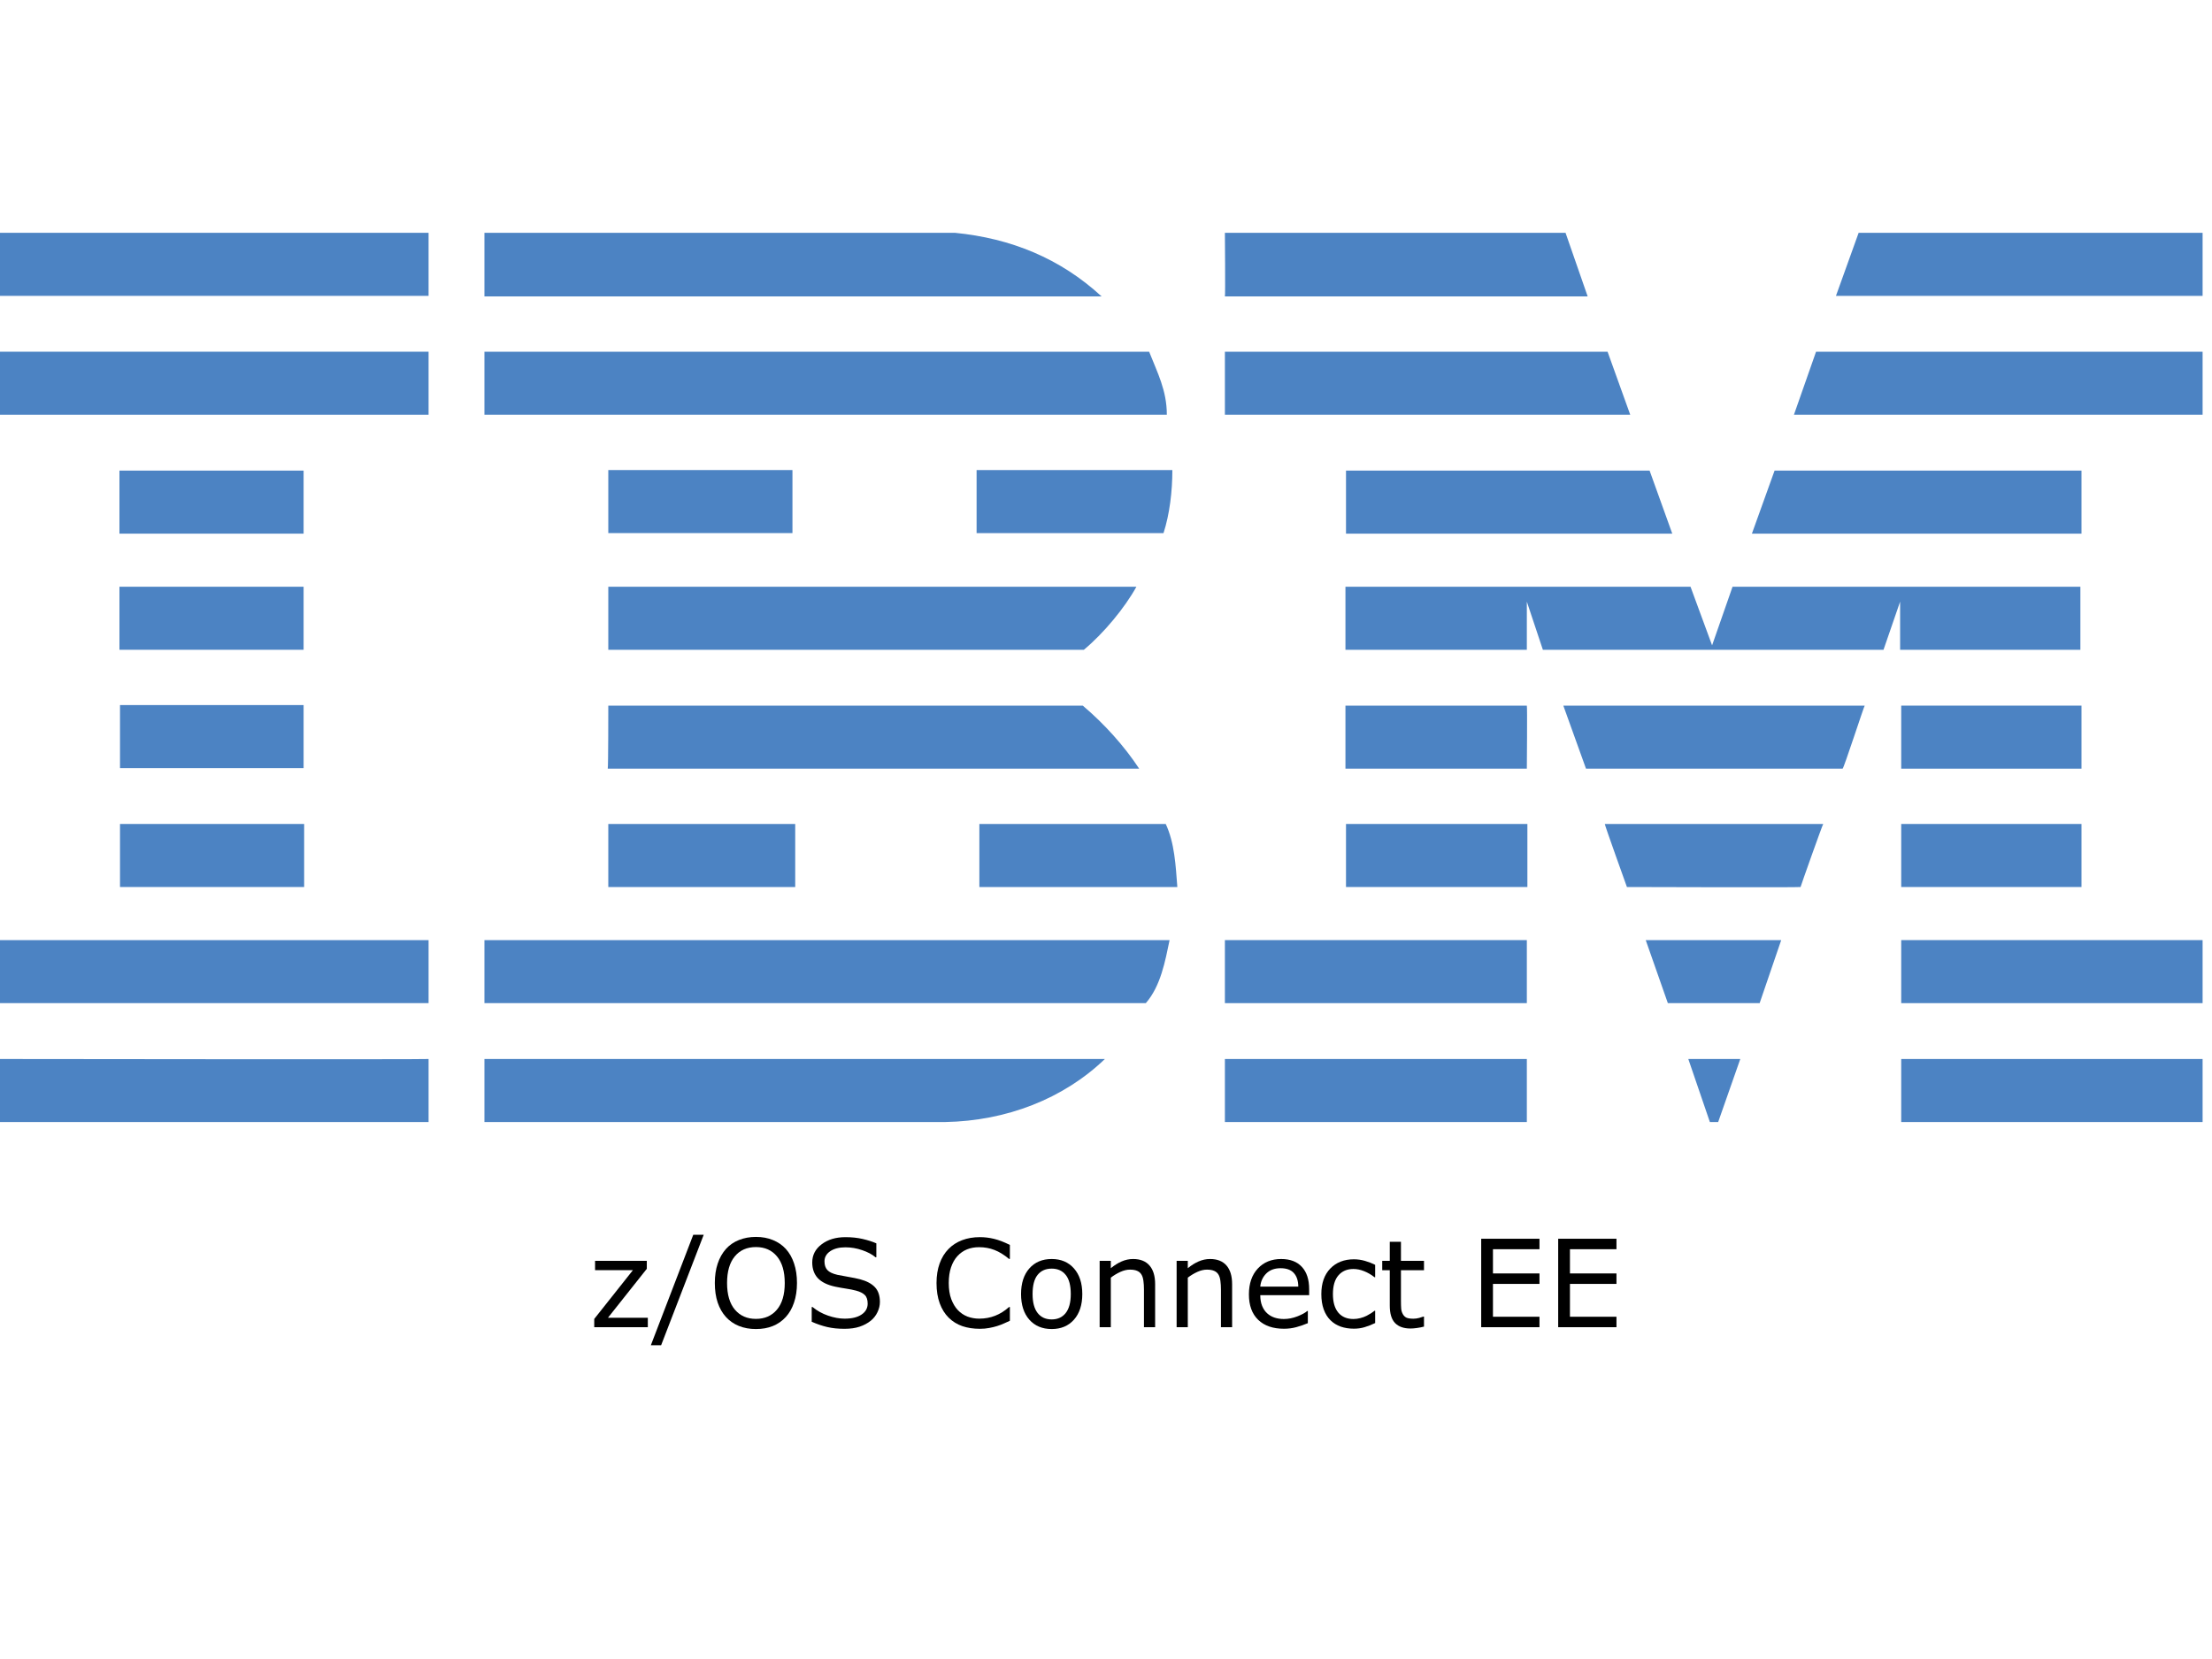
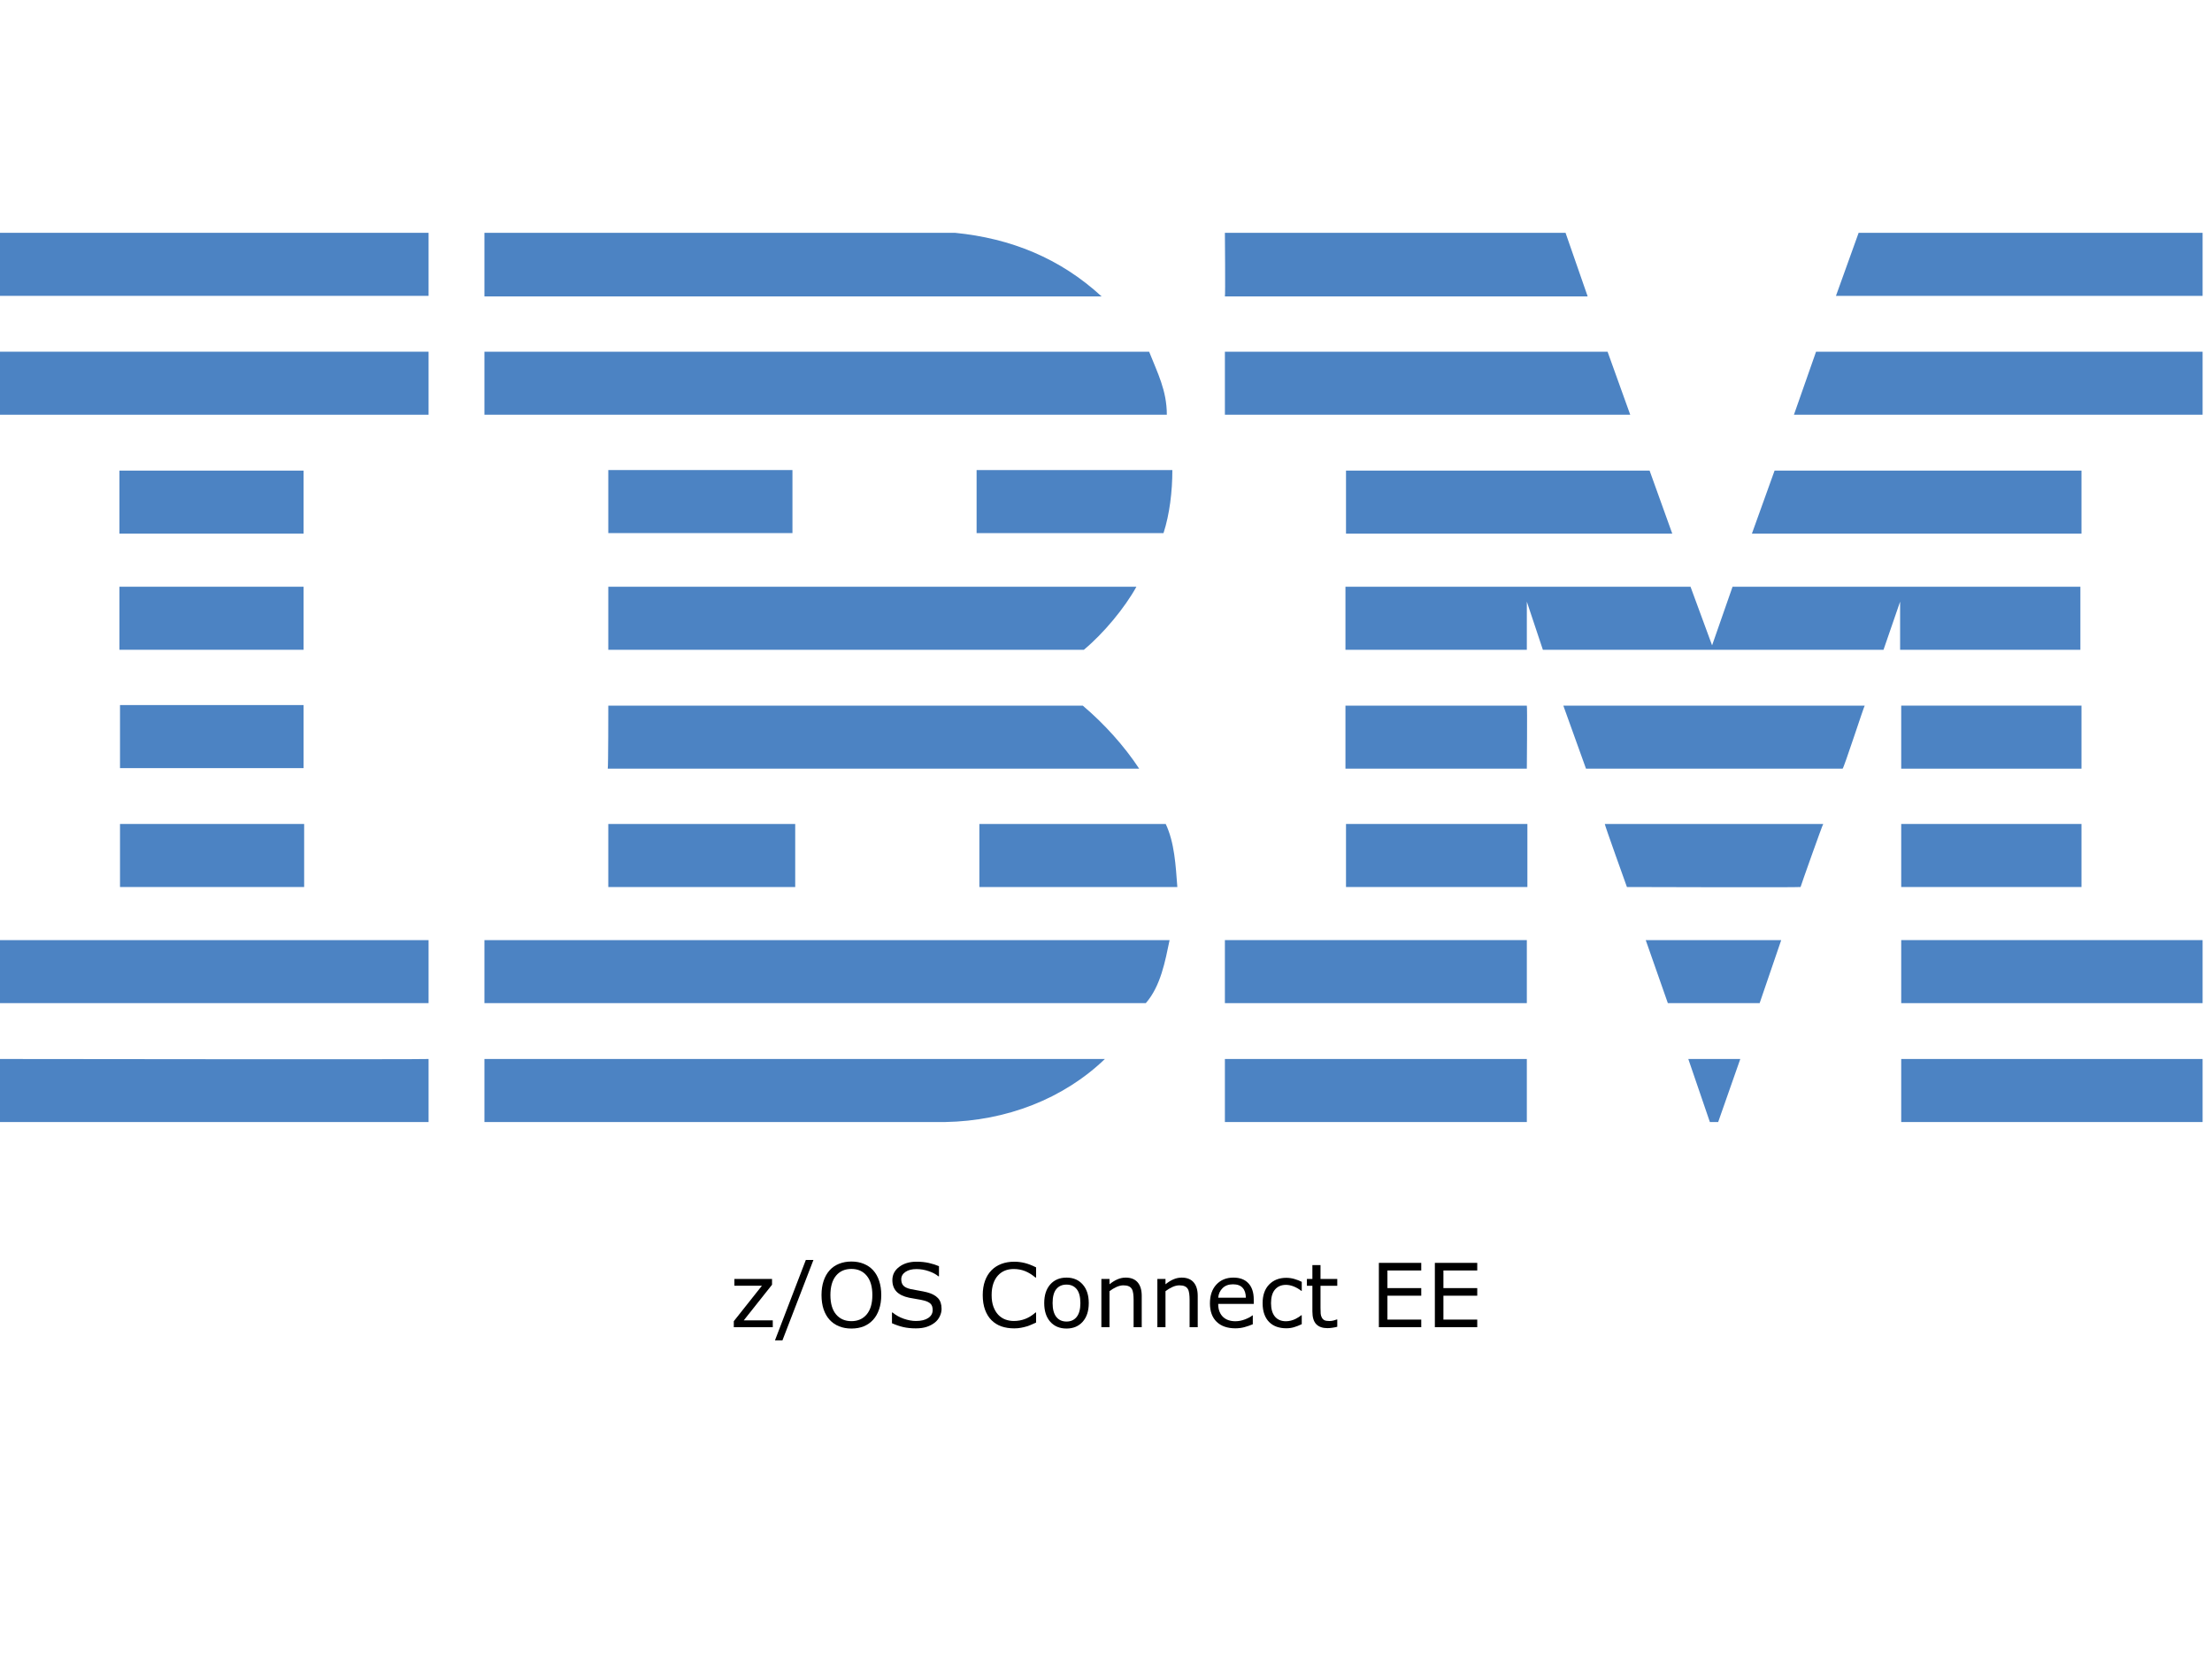
<svg xmlns="http://www.w3.org/2000/svg" id="Layer_1" x="0px" y="0px" viewBox="0 0 400 300" style="enable-background:new 0 0 400 245;" xml:space="preserve" version="1.1">
  <defs id="defs137" />
  <style type="text/css" id="style2"> .st0{fill:#4C83C3;} </style>
  <g id="g130">
    <path id="polygon4" class="st0" style="fill:#4c83c3" d="m 336.1,42.1 h 62.2 V 53.5 H 332 Z" />
    <path class="st0" d="m 221.5,42.1 h 61.6 l 4,11.5 c 0,0 -65.6,0 -65.6,0 0.1,-0.1 0,-11.5 0,-11.5 z" id="path6" />
    <path class="st0" d="m 172.7,42.1 c 10.1,1 19,4.6 26.5,11.5 0,0 -111.6,0 -111.6,0 0,0 0,-11.5 0,-11.5 z" id="path8" />
    <g id="g14">
      <path id="rect10" class="st0" style="fill:#4c83c3" d="m 0,42.1 h 77.5 v 11.4 H 0 Z" />
      <path class="st0" d="M 38.8,47.8" id="path12" />
    </g>
    <path class="st0" d="m 398.3,75 h -73.9 c 0,0 4,-11.4 4,-11.4 h 69.9 z" id="path16" />
    <path id="polygon18" class="st0" style="fill:#4c83c3" d="m 221.5,63.6 h 69.2 l 4.1,11.4 h -73.3 z" />
    <path class="st0" d="m 207.8,63.6 c 1.5,3.8 3.2,7 3.2,11.4 H 87.6 V 63.6 Z" id="path20" />
    <g id="g26">
      <path id="rect22" class="st0" style="fill:#4c83c3" d="m 0,63.6 h 77.5 v 11.4 H 0 Z" />
      <path class="st0" d="M 38.8,69.3" id="path24" />
    </g>
    <path id="polygon28" class="st0" style="fill:#4c83c3" d="m 376.4,85.1 v 11.4 h -59.6 l 4.1,-11.4 z" />
    <path id="polygon30" class="st0" style="fill:#4c83c3" d="M 243.4,96.5 V 85.1 h 54.9 l 4.1,11.4 z" />
    <path class="st0" d="m 212,85 c 0,3.9 -0.5,8 -1.6,11.4 H 176.6 V 85 Z" id="path32" />
    <g id="g38">
      <path id="rect34" class="st0" style="fill:#4c83c3" d="m 21.6,85.1 h 33.3 v 11.4 H 21.6 Z" />
      <path class="st0" d="M 38.3,90.8" id="path36" />
    </g>
    <g id="g44">
      <path id="rect40" class="st0" style="fill:#4c83c3" d="m 110,85 h 33.3 V 96.4 H 110 Z" />
      <path class="st0" d="M 126.6,90.8" id="path42" />
    </g>
    <path class="st0" d="m 276.1,108.8 c 0,0 0,8.7 0,8.7 h -32.8 v -11.4 h 62.4 l 3.9,10.6 c 0,0 3.7,-10.6 3.7,-10.6 h 62.9 v 11.4 h -32.6 c 0,0 0,-8.7 0,-8.7 l -3,8.7 H 279 Z" id="path46" />
    <path class="st0" d="m 110,106.1 h 95.5 v 0 c -2.1,3.8 -5.9,8.4 -9.5,11.4 0,0 -86,0 -86,0 0,0 0,-11.4 0,-11.4 z" id="path48" />
    <g id="g54">
      <path id="rect50" class="st0" style="fill:#4c83c3" d="m 21.6,106.1 h 33.3 v 11.4 H 21.6 Z" />
      <path class="st0" d="M 38.3,111.8" id="path52" />
    </g>
    <g id="g60">
      <path id="rect56" class="st0" style="fill:#4c83c3" d="m 343.8,127.6 h 32.6 V 139 h -32.6 z" />
      <path class="st0" d="M 360.1,133.3" id="path58" />
    </g>
    <path class="st0" d="M 276.1,127.6 H 243.3 V 139 c 0,0 32.8,0 32.8,0 0,-0.1 0.1,-11.4 0,-11.4 z" id="path62" />
    <path class="st0" d="m 337.2,127.6 c -0.1,0 -3.8,11.4 -4,11.4 h -46.4 c 0,0 -4.1,-11.4 -4.1,-11.4 z" id="path64" />
    <path class="st0" d="m 110,127.6 h 85.8 c 3.9,3.3 7.5,7.3 10.2,11.4 0.2,0 -96.1,0 -96.1,0 0.1,-0.1 0.1,-11.4 0.1,-11.4 z" id="path66" />
    <path class="st0" d="M 54.9,138.9 V 127.5 H 21.7 c 0,0 0,11.4 0,11.4 0,0 33.2,0 33.2,0 z" id="path68" />
    <g id="g74">
      <path id="rect70" class="st0" style="fill:#4c83c3" d="m 343.8,149 h 32.6 v 11.4 h -32.6 z" />
      <path class="st0" d="M 360.1,154.7" id="path72" />
    </g>
    <g id="g80">
      <path id="rect76" class="st0" style="fill:#4c83c3" d="m 243.4,149 h 32.8 v 11.4 h -32.8 z" />
      <path class="st0" d="M 259.8,154.7" id="path78" />
    </g>
    <path class="st0" d="m 325.6,160.4 c 0,-0.1 4,-11.4 4.1,-11.4 h -39.5 c -0.1,0 4,11.4 4,11.4 0,0 31.4,0.1 31.4,0 z" id="path82" />
    <path class="st0" d="m 110,160.4 c 0,0 0,-11.4 0,-11.4 h 33.8 c 0,0 0,11.4 0,11.4 -0.1,0 -33.8,0 -33.8,0 z" id="path84" />
    <path class="st0" d="m 210.8,149 c 1.6,3.4 1.8,7.5 2.1,11.4 H 177.1 V 149 Z" id="path86" />
    <g id="g92">
      <path id="rect88" class="st0" style="fill:#4c83c3" d="M 21.7,149 H 55 v 11.4 H 21.7 Z" />
      <path class="st0" d="M 38.3,154.7" id="path90" />
    </g>
    <g id="g98">
      <path id="rect94" class="st0" style="fill:#4c83c3" d="m 343.8,170 h 54.5 v 11.4 h -54.5 z" />
      <path class="st0" d="M 371,175.7" id="path96" />
    </g>
    <g id="g104">
      <path id="rect100" class="st0" style="fill:#4c83c3" d="m 221.5,170 h 54.6 v 11.4 h -54.6 z" />
      <path class="st0" d="M 248.8,175.7" id="path102" />
    </g>
    <path id="polygon106" class="st0" style="fill:#4c83c3" d="m 297.6,170 h 24.5 l -3.9,11.4 h -16.6 z" />
    <path class="st0" d="m 0,170 v 11.4 h 77.5 c 0,0 0,-11.4 0,-11.4 0,0 -77.6,0 -77.5,0 z" id="path108" />
    <path class="st0" d="m 211.5,170 c -0.8,3.8 -1.6,8.3 -4.3,11.4 h -1 H 87.6 V 170 Z" id="path110" />
    <path id="polygon112" class="st0" style="fill:#4c83c3" d="m 305.3,191.5 h 9.4 l -4,11.4 h -1.5 z" />
    <g id="g118">
      <path id="rect114" class="st0" style="fill:#4c83c3" d="m 343.8,191.5 h 54.5 v 11.4 h -54.5 z" />
      <path class="st0" d="M 371,197.2" id="path116" />
    </g>
    <path class="st0" d="m 87.6,202.9 v -11.4 c 0,0 111.9,0 112.2,0 -7.5,7.2 -17.8,11.2 -28.9,11.4 H 87.6" id="path120" />
    <g id="g126">
      <path id="rect122" class="st0" style="fill:#4c83c3" d="m 221.5,191.5 h 54.6 v 11.4 h -54.6 z" />
      <path class="st0" d="M 248.8,197.2" id="path124" />
    </g>
    <path class="st0" d="m 77.5,191.5 c 0,0 0,11.4 0,11.4 0,0 -77.4,0 -77.5,0 0,0 0,-11.4 0,-11.4 0,0 77.4,0.1 77.5,0 z" id="path128" />
  </g>
-   <g aria-label="z/OS Connect EE" id="text132" style="font-size:22px;text-anchor:middle">
-     <path d="m 117.146,240 h -9.689 v -1.493 l 6.993,-8.819 h -6.843 v -1.687 h 9.356 v 1.439 l -7.025,8.852 h 7.208 z" id="path158" />
-     <path d="m 127.254,223.285 -7.702,19.98 h -1.858 l 7.67,-19.98 z" id="path160" />
-     <path d="m 142.1,225.842 q 0.978,1.074 1.493,2.632 0.526,1.558 0.526,3.534 0,1.977 -0.537,3.545 -0.526,1.558 -1.482,2.6 -0.988,1.085 -2.342,1.633 -1.343,0.548 -3.072,0.548 -1.687,0 -3.072,-0.559 -1.375,-0.559 -2.342,-1.622 -0.967,-1.063 -1.493,-2.61 -0.516,-1.547 -0.516,-3.534 0,-1.955 0.516,-3.502 0.516,-1.558 1.504,-2.664 0.945,-1.053 2.342,-1.611 1.407,-0.559 3.062,-0.559 1.719,0 3.083,0.569 1.375,0.559 2.331,1.601 z m -0.193,6.166 q 0,-3.115 -1.396,-4.802 -1.396,-1.697 -3.813,-1.697 -2.438,0 -3.835,1.697 -1.386,1.687 -1.386,4.802 0,3.147 1.418,4.823 1.418,1.665 3.803,1.665 2.385,0 3.792,-1.665 1.418,-1.676 1.418,-4.823 z" id="path162" />
-     <path d="m 159.115,235.435 q 0,0.935 -0.44,1.848 -0.43,0.913 -1.214,1.547 -0.859,0.688 -2.009,1.074 -1.139,0.387 -2.75,0.387 -1.729,0 -3.115,-0.322 -1.375,-0.322 -2.804,-0.956 v -2.664 h 0.15 q 1.214,1.01 2.804,1.558 1.59,0.548 2.986,0.548 1.977,0 3.072,-0.741 1.106,-0.741 1.106,-1.977 0,-1.063 -0.526,-1.568 -0.516,-0.505 -1.579,-0.784 -0.806,-0.215 -1.751,-0.354 -0.935,-0.14 -1.987,-0.354 -2.127,-0.451 -3.158,-1.536 -1.021,-1.096 -1.021,-2.847 0,-2.009 1.697,-3.287 1.697,-1.289 4.308,-1.289 1.687,0 3.094,0.322 1.407,0.322 2.492,0.795 v 2.514 h -0.15 q -0.913,-0.773 -2.406,-1.278 -1.482,-0.516 -3.04,-0.516 -1.708,0 -2.75,0.709 -1.031,0.709 -1.031,1.826 0,0.999 0.516,1.568 0.516,0.569 1.815,0.87 0.688,0.15 1.955,0.365 1.268,0.215 2.148,0.44 1.783,0.473 2.686,1.429 0.902,0.956 0.902,2.675 z" id="path164" />
-     <path d="m 182.619,238.84 q -0.591,0.258 -1.074,0.483 -0.473,0.226 -1.246,0.473 -0.655,0.204 -1.429,0.344 -0.763,0.15 -1.687,0.15 -1.74,0 -3.169,-0.483 -1.418,-0.494 -2.471,-1.536 -1.031,-1.021 -1.611,-2.589 -0.58,-1.579 -0.58,-3.663 0,-1.977 0.559,-3.534 0.559,-1.558 1.611,-2.632 1.021,-1.042 2.46,-1.59 1.45,-0.548 3.212,-0.548 1.289,0 2.567,0.312 1.289,0.312 2.857,1.096 v 2.524 h -0.161 q -1.321,-1.106 -2.621,-1.611 -1.3,-0.505 -2.782,-0.505 -1.214,0 -2.191,0.397 -0.967,0.387 -1.729,1.214 -0.741,0.806 -1.16,2.041 -0.408,1.225 -0.408,2.836 0,1.687 0.451,2.9 0.462,1.214 1.182,1.977 0.752,0.795 1.751,1.182 1.01,0.376 2.127,0.376 1.536,0 2.879,-0.526 1.343,-0.526 2.514,-1.579 h 0.15 z" id="path166" />
-     <path d="m 195.714,234.006 q 0,2.933 -1.504,4.63 -1.504,1.697 -4.028,1.697 -2.546,0 -4.05,-1.697 -1.493,-1.697 -1.493,-4.63 0,-2.933 1.493,-4.63 1.504,-1.708 4.05,-1.708 2.524,0 4.028,1.708 1.504,1.697 1.504,4.63 z m -2.084,0 q 0,-2.331 -0.913,-3.459 -0.913,-1.139 -2.535,-1.139 -1.644,0 -2.557,1.139 -0.902,1.128 -0.902,3.459 0,2.256 0.913,3.427 0.913,1.16 2.546,1.16 1.611,0 2.524,-1.149 0.924,-1.16 0.924,-3.438 z" id="path168" />
-     <path d="m 208.884,240 h -2.02 v -6.832 q 0,-0.827 -0.097,-1.547 -0.097,-0.73 -0.354,-1.139 -0.269,-0.451 -0.773,-0.666 -0.505,-0.226 -1.311,-0.226 -0.827,0 -1.729,0.408 -0.902,0.408 -1.729,1.042 V 240 h -2.02 v -11.999 h 2.02 v 1.332 q 0.945,-0.784 1.955,-1.225 1.01,-0.44 2.073,-0.44 1.944,0 2.965,1.171 1.021,1.171 1.021,3.373 z" id="path170" />
-     <path d="m 222.806,240 h -2.02 v -6.832 q 0,-0.827 -0.097,-1.547 -0.097,-0.73 -0.354,-1.139 -0.269,-0.451 -0.773,-0.666 -0.505,-0.226 -1.311,-0.226 -0.827,0 -1.73,0.408 -0.902,0.408 -1.729,1.042 V 240 h -2.02 v -11.999 h 2.02 v 1.332 q 0.945,-0.784 1.955,-1.225 1.01,-0.44 2.073,-0.44 1.944,0 2.965,1.171 1.02,1.171 1.02,3.373 z" id="path172" />
-     <path d="m 236.738,234.21 h -8.841 q 0,1.106 0.333,1.934 0.333,0.816 0.913,1.343 0.559,0.516 1.321,0.773 0.773,0.258 1.697,0.258 1.225,0 2.46,-0.483 1.246,-0.494 1.772,-0.967 h 0.107 v 2.202 q -1.02,0.43 -2.084,0.72 -1.063,0.29 -2.234,0.29 -2.986,0 -4.662,-1.611 -1.676,-1.622 -1.676,-4.598 0,-2.943 1.601,-4.673 1.611,-1.729 4.232,-1.729 2.428,0 3.738,1.418 1.321,1.418 1.321,4.028 z m -1.966,-1.547 q -0.011,-1.59 -0.806,-2.46 -0.784,-0.87 -2.396,-0.87 -1.622,0 -2.589,0.956 -0.956,0.956 -1.085,2.374 z" id="path174" />
-     <path d="m 248.673,239.248 q -1.01,0.483 -1.923,0.752 -0.902,0.269 -1.923,0.269 -1.3,0 -2.385,-0.376 -1.085,-0.387 -1.858,-1.16 -0.784,-0.773 -1.214,-1.955 -0.43,-1.182 -0.43,-2.761 0,-2.943 1.611,-4.619 1.622,-1.676 4.275,-1.676 1.031,0 2.02,0.29 0.999,0.29 1.826,0.709 v 2.245 h -0.107 q -0.924,-0.72 -1.912,-1.106 -0.978,-0.387 -1.912,-0.387 -1.719,0 -2.718,1.16 -0.988,1.149 -0.988,3.384 0,2.17 0.967,3.341 0.978,1.16 2.739,1.16 0.612,0 1.246,-0.161 0.634,-0.161 1.139,-0.419 0.44,-0.226 0.827,-0.473 0.387,-0.258 0.612,-0.44 h 0.107 z" id="path176" />
-     <path d="m 257.503,239.893 q -0.569,0.15 -1.246,0.247 -0.666,0.097 -1.192,0.097 -1.837,0 -2.793,-0.988 -0.956,-0.988 -0.956,-3.169 v -6.381 h -1.364 v -1.697 h 1.364 v -3.448 h 2.02 v 3.448 h 4.168 v 1.697 h -4.168 v 5.468 q 0,0.945 0.043,1.482 0.043,0.526 0.301,0.988 0.236,0.43 0.645,0.634 0.419,0.193 1.268,0.193 0.494,0 1.031,-0.14 0.537,-0.15 0.773,-0.247 h 0.107 z" id="path178" />
-     <path d="m 278.386,240 h -10.538 v -15.995 h 10.538 v 1.891 h -8.411 v 4.383 h 8.411 v 1.891 h -8.411 v 5.94 h 8.411 z" id="path180" />
-     <path d="m 292.308,240 h -10.538 v -15.995 h 10.538 v 1.891 h -8.411 v 4.383 h 8.411 v 1.891 h -8.411 v 5.94 h 8.411 z" id="path182" />
+   <g aria-label="z/OS Connect EE" id="text132" style="font-size:16px;text-anchor:middle">
+     <path d="m 139.742,240 h -7.047 v -1.086 L 137.781,232.5 h -4.977 v -1.227 h 6.805 v 1.047 l -5.109,6.438 h 5.242 z" id="path158" />
+     <path d="m 147.094,227.844 -5.602,14.531 h -1.352 l 5.578,-14.531 z" id="path160" />
+     <path d="m 157.891,229.703 q 0.711,0.781 1.086,1.914 0.383,1.133 0.383,2.57 0,1.438 -0.391,2.578 -0.383,1.133 -1.078,1.891 -0.719,0.789 -1.703,1.188 -0.977,0.398 -2.234,0.398 -1.227,0 -2.234,-0.406 -1,-0.406 -1.703,-1.18 -0.703,-0.773 -1.086,-1.898 -0.375,-1.125 -0.375,-2.57 0,-1.422 0.375,-2.547 0.375,-1.133 1.094,-1.938 0.688,-0.766 1.703,-1.172 1.023,-0.406 2.227,-0.406 1.25,0 2.242,0.414 1,0.406 1.695,1.164 z M 157.75,234.188 q 0,-2.266 -1.016,-3.492 -1.016,-1.234 -2.773,-1.234 -1.773,0 -2.789,1.234 -1.008,1.227 -1.008,3.492 0,2.289 1.031,3.508 1.031,1.211 2.766,1.211 1.734,0 2.758,-1.211 1.031,-1.219 1.031,-3.508 z" id="path162" />
+     <path d="m 170.266,236.68 q 0,0.68 -0.32,1.344 -0.312,0.664 -0.883,1.125 -0.625,0.5 -1.461,0.781 -0.828,0.281 -2,0.281 -1.258,0 -2.266,-0.234 -1,-0.234 -2.039,-0.695 v -1.938 h 0.109 q 0.883,0.734 2.039,1.133 1.156,0.398 2.172,0.398 1.438,0 2.234,-0.539 0.805,-0.539 0.805,-1.438 0,-0.773 -0.383,-1.141 -0.375,-0.367 -1.148,-0.57 -0.586,-0.156 -1.273,-0.258 -0.68,-0.102 -1.445,-0.258 -1.547,-0.328 -2.297,-1.117 -0.742,-0.797 -0.742,-2.07 0,-1.461 1.234,-2.391 1.234,-0.938 3.133,-0.938 1.227,0 2.25,0.234 1.023,0.234 1.812,0.578 v 1.828 h -0.109 q -0.664,-0.562 -1.75,-0.93 -1.078,-0.375 -2.211,-0.375 -1.242,0 -2,0.516 -0.75,0.516 -0.75,1.328 0,0.727 0.375,1.141 0.375,0.414 1.32,0.633 0.5,0.109 1.422,0.266 0.922,0.156 1.562,0.32 1.297,0.344 1.953,1.039 0.656,0.695 0.656,1.945 z" id="path164" />
+     <path d="m 187.359,239.156 q -0.43,0.188 -0.781,0.352 -0.344,0.164 -0.906,0.344 -0.477,0.148 -1.039,0.25 -0.555,0.109 -1.227,0.109 -1.266,0 -2.305,-0.352 -1.031,-0.359 -1.797,-1.117 -0.75,-0.742 -1.172,-1.883 -0.422,-1.148 -0.422,-2.664 0,-1.438 0.406,-2.57 0.406,-1.133 1.172,-1.914 0.742,-0.758 1.789,-1.156 1.055,-0.398 2.336,-0.398 0.938,0 1.867,0.227 0.938,0.227 2.078,0.797 v 1.836 h -0.117 q -0.961,-0.805 -1.906,-1.172 -0.945,-0.367 -2.023,-0.367 -0.883,0 -1.594,0.289 -0.703,0.281 -1.258,0.883 -0.539,0.586 -0.844,1.484 -0.297,0.891 -0.297,2.062 0,1.227 0.328,2.109 0.336,0.883 0.859,1.438 0.547,0.578 1.273,0.859 0.734,0.273 1.547,0.273 1.117,0 2.094,-0.383 0.977,-0.383 1.828,-1.148 h 0.109 z" id="path166" />
+     <path d="m 196.883,235.641 q 0,2.133 -1.094,3.367 -1.094,1.234 -2.93,1.234 -1.852,0 -2.945,-1.234 -1.086,-1.234 -1.086,-3.367 0,-2.133 1.086,-3.367 1.094,-1.242 2.945,-1.242 1.836,0 2.93,1.242 1.094,1.234 1.094,3.367 z m -1.516,0 q 0,-1.695 -0.664,-2.516 -0.664,-0.828 -1.844,-0.828 -1.195,0 -1.859,0.828 -0.656,0.82 -0.656,2.516 0,1.641 0.664,2.492 0.664,0.844 1.852,0.844 1.172,0 1.836,-0.836 0.672,-0.844 0.672,-2.5 z" id="path168" />
+     <path d="m 206.461,240 h -1.469 v -4.969 q 0,-0.602 -0.07,-1.125 -0.07,-0.531 -0.258,-0.828 -0.195,-0.328 -0.562,-0.484 -0.367,-0.164 -0.953,-0.164 -0.602,0 -1.258,0.297 -0.656,0.297 -1.258,0.758 V 240 h -1.469 v -8.727 h 1.469 v 0.969 q 0.688,-0.57 1.422,-0.891 0.734,-0.32 1.508,-0.32 1.414,0 2.156,0.852 0.742,0.852 0.742,2.453 z" id="path170" />
+     <path d="m 216.586,240 h -1.469 v -4.969 q 0,-0.602 -0.07,-1.125 -0.07,-0.531 -0.258,-0.828 -0.195,-0.328 -0.562,-0.484 -0.367,-0.164 -0.953,-0.164 -0.602,0 -1.258,0.297 -0.656,0.297 -1.258,0.758 V 240 h -1.469 v -8.727 h 1.469 v 0.969 q 0.688,-0.57 1.422,-0.891 0.734,-0.32 1.508,-0.32 1.414,0 2.156,0.852 0.742,0.852 0.742,2.453 z" id="path172" />
+     <path d="m 226.719,235.789 h -6.43 q 0,0.805 0.242,1.406 0.242,0.594 0.664,0.977 0.406,0.375 0.961,0.562 0.562,0.188 1.234,0.188 0.891,0 1.789,-0.352 0.906,-0.359 1.289,-0.703 h 0.078 v 1.602 q -0.742,0.312 -1.516,0.523 -0.773,0.211 -1.625,0.211 -2.172,0 -3.391,-1.172 -1.219,-1.18 -1.219,-3.344 0,-2.141 1.164,-3.398 1.172,-1.258 3.078,-1.258 1.766,0 2.719,1.031 0.961,1.031 0.961,2.93 z m -1.43,-1.125 q -0.008,-1.156 -0.586,-1.789 -0.57,-0.633 -1.742,-0.633 -1.18,0 -1.883,0.695 -0.695,0.695 -0.789,1.727 z" id="path174" />
+     <path d="M 235.398,239.453 Q 234.664,239.805 234,240 q -0.656,0.195 -1.398,0.195 -0.945,0 -1.734,-0.273 -0.789,-0.281 -1.352,-0.844 -0.57,-0.562 -0.883,-1.422 -0.312,-0.859 -0.312,-2.008 0,-2.141 1.172,-3.359 1.18,-1.219 3.109,-1.219 0.75,0 1.469,0.211 0.727,0.211 1.328,0.516 v 1.633 h -0.078 q -0.672,-0.523 -1.391,-0.805 -0.711,-0.281 -1.391,-0.281 -1.25,0 -1.977,0.844 -0.719,0.836 -0.719,2.461 0,1.578 0.703,2.43 0.711,0.844 1.992,0.844 0.445,0 0.906,-0.117 0.461,-0.117 0.828,-0.305 0.32,-0.164 0.602,-0.344 0.281,-0.188 0.445,-0.32 h 0.078 z" id="path176" />
+     <path d="m 241.82,239.922 q -0.414,0.109 -0.906,0.18 -0.484,0.07 -0.867,0.07 -1.336,0 -2.031,-0.719 -0.695,-0.719 -0.695,-2.305 v -4.641 h -0.992 v -1.234 h 0.992 v -2.508 h 1.469 v 2.508 h 3.031 v 1.234 h -3.031 v 3.977 q 0,0.688 0.031,1.078 0.031,0.383 0.219,0.719 0.172,0.312 0.469,0.461 0.305,0.141 0.922,0.141 0.359,0 0.75,-0.102 0.391,-0.109 0.562,-0.18 h 0.078 z" id="path178" />
+     <path d="m 257.008,240 h -7.664 v -11.633 h 7.664 v 1.375 h -6.117 v 3.188 h 6.117 v 1.375 h -6.117 v 4.32 h 6.117 z" id="path180" />
+     <path d="m 267.133,240 h -7.664 v -11.633 h 7.664 v 1.375 h -6.117 v 3.188 h 6.117 v 1.375 h -6.117 v 4.32 h 6.117 z" id="path182" />
  </g>
</svg>
